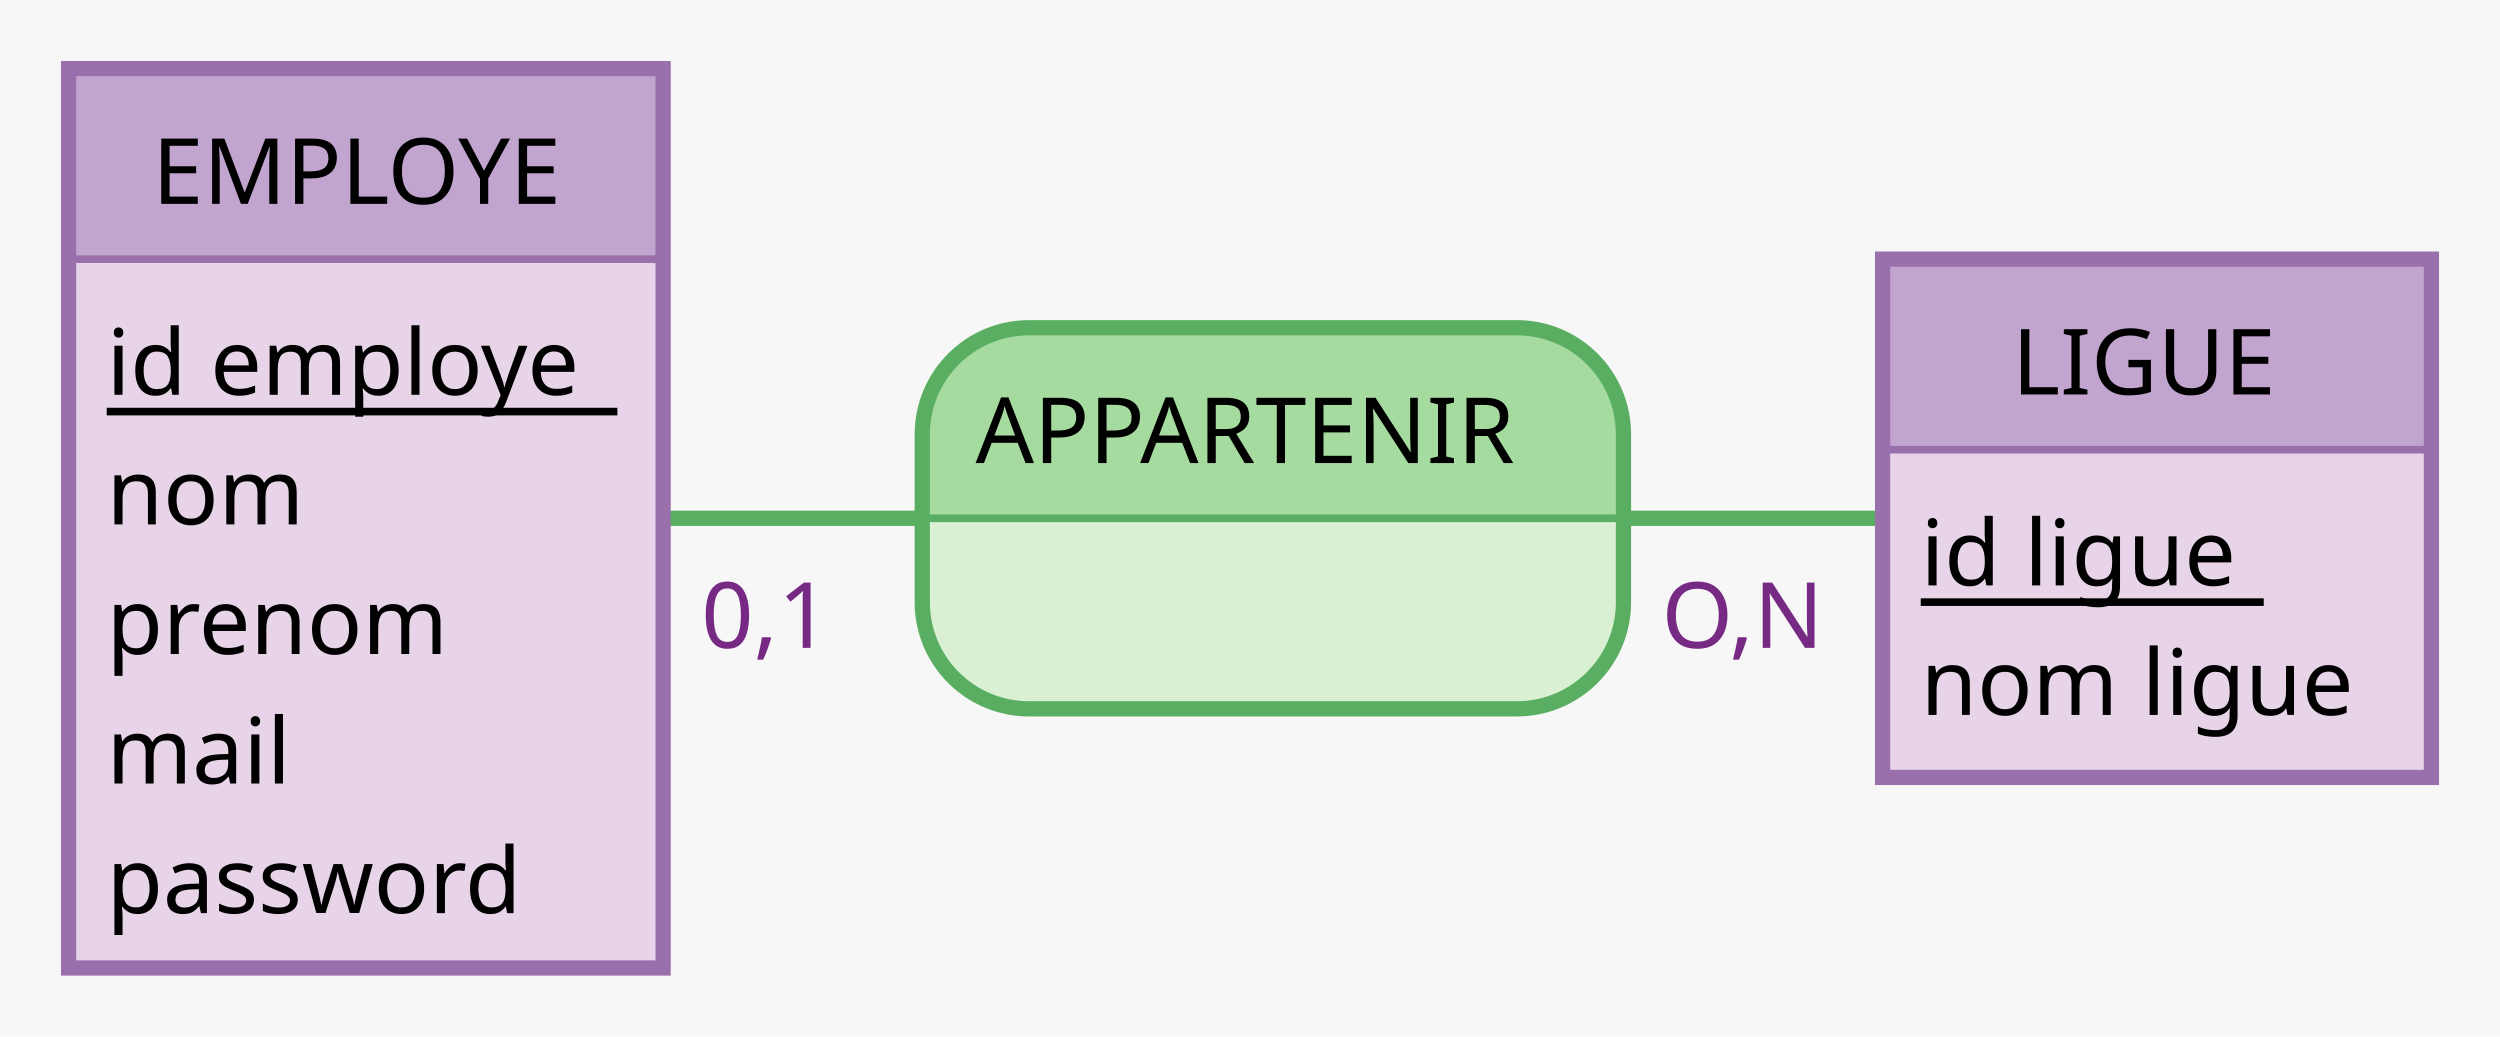
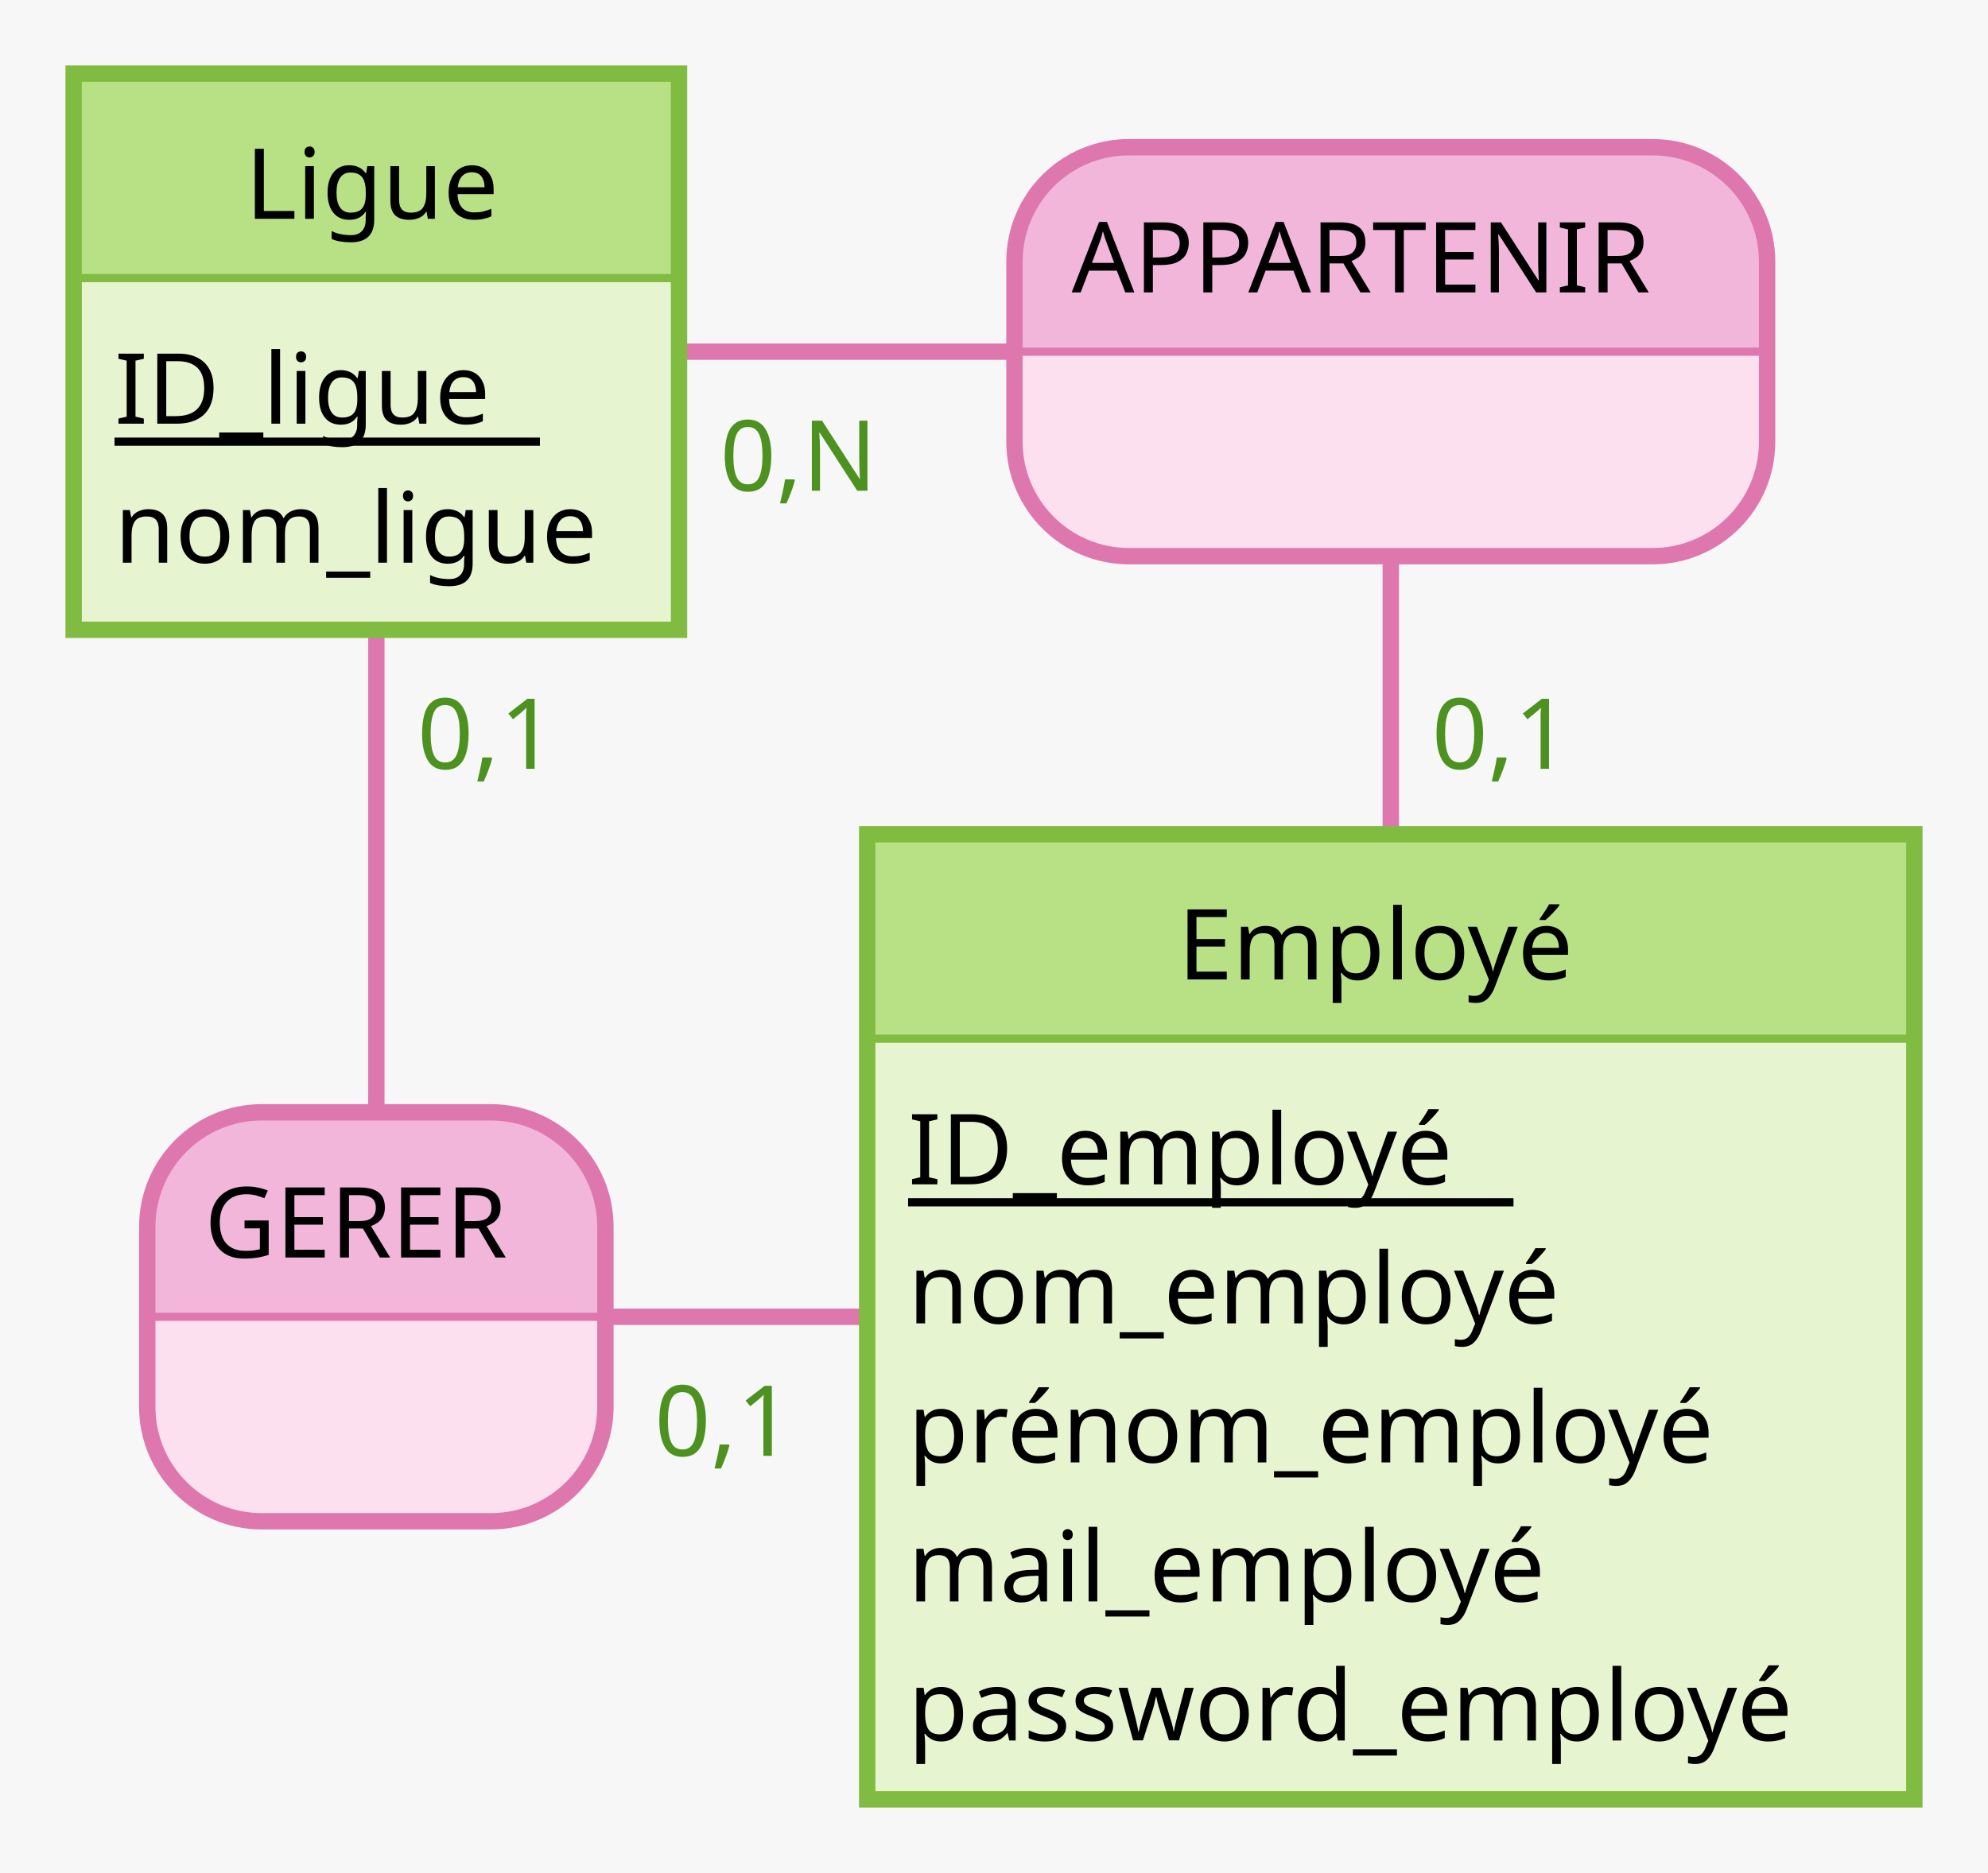
- <svg xmlns="http://www.w3.org/2000/svg" width="328" height="136" viewBox="0 0 328 136">
-   <rect x="0" y="0" width="328" height="136" fill="#f7f7f7" stroke="none" stroke-width="0" />
+ <svg xmlns="http://www.w3.org/2000/svg" width="243" height="229" viewBox="0 0 243 229">
+   <rect x="0" y="0" width="243" height="229" fill="#f7f7f7" stroke="none" stroke-width="0" />
  <g>
-     <line x1="48" y1="68" x2="167" y2="68" stroke="#5aae61" stroke-width="2" />
-     <line x1="283" y1="68" x2="167" y2="68" stroke="#5aae61" stroke-width="2" />
+     <line x1="170" y1="161" x2="170" y2="43" stroke="#de77ae" stroke-width="2" />
+     <line x1="46" y1="43" x2="170" y2="43" stroke="#de77ae" stroke-width="2" />
    <g>
-       <path d="M199 43 a14 14 90 0 1 14 14 V68 h-92 V57 a14 14 90 0 1 14 -14" fill="#a6dba0" stroke="#a6dba0" stroke-width="0" />
-       <path d="M213 68 v11 a14 14 90 0 1 -14 14 H135 a14 14 90 0 1 -14 -14 V68 H92" fill="#d9f0d3" stroke="#d9f0d3" stroke-width="0" />
-       <rect x="121" y="43" width="92" height="50" fill="none" rx="14" stroke="#5aae61" stroke-width="2" />
-       <line x1="121" y1="68" x2="213" y2="68" stroke="#5aae61" stroke-width="1" />
-       <text x="128" y="60.75" fill="#000000" font-family="Verdana" font-size="12">APPARTENIR</text>
+       <path d="M202 18 a14 14 90 0 1 14 14 V43 h-92 V32 a14 14 90 0 1 14 -14" fill="#f1b6da" stroke="#f1b6da" stroke-width="0" />
+       <path d="M216 43 v11 a14 14 90 0 1 -14 14 H138 a14 14 90 0 1 -14 -14 V43 H92" fill="#fde0ef" stroke="#fde0ef" stroke-width="0" />
+       <rect x="124" y="18" width="92" height="50" fill="none" rx="14" stroke="#de77ae" stroke-width="2" />
+       <line x1="124" y1="43" x2="216" y2="43" stroke="#de77ae" stroke-width="1" />
+       <text x="131" y="35.75" fill="#000000" font-family="Verdana" font-size="12">APPARTENIR</text>
    </g>
-     <text x="92" y="85" fill="#762a83" font-family="Verdana" font-size="12">0,1</text>
-     <text x="218" y="85" fill="#762a83" font-family="Verdana" font-size="12">O,N</text>
+     <text x="175" y="94" fill="#4d9221" font-family="Verdana" font-size="12">0,1</text>
+     <text x="88" y="60" fill="#4d9221" font-family="Verdana" font-size="12">0,N</text>
+   </g>
+   <g>
+     <line x1="170" y1="161" x2="46" y2="161" stroke="#de77ae" stroke-width="2" />
+     <line x1="46" y1="43" x2="46" y2="161" stroke="#de77ae" stroke-width="2" />
+     <g>
+       <path d="M60 136 a14 14 90 0 1 14 14 V161 h-56 V150 a14 14 90 0 1 14 -14" fill="#f1b6da" stroke="#f1b6da" stroke-width="0" />
+       <path d="M74 161 v11 a14 14 90 0 1 -14 14 H32 a14 14 90 0 1 -14 -14 V161 H56" fill="#fde0ef" stroke="#fde0ef" stroke-width="0" />
+       <rect x="18" y="136" width="56" height="50" fill="none" rx="14" stroke="#de77ae" stroke-width="2" />
+       <line x1="18" y1="161" x2="74" y2="161" stroke="#de77ae" stroke-width="1" />
+       <text x="25" y="153.75" fill="#000000" font-family="Verdana" font-size="12">GERER</text>
+     </g>
+     <text x="80" y="178" fill="#4d9221" font-family="Verdana" font-size="12">0,1</text>
+     <text x="51" y="94" fill="#4d9221" font-family="Verdana" font-size="12">0,1</text>
  </g>
  <g>
    <g>
-       <rect x="9" y="9" width="78" height="25" fill="#c2a5cf" stroke="none" stroke-width="0" opacity="1" />
-       <rect x="9" y="34" width="78" height="93" fill="#e7d4e8" stroke="none" stroke-width="0" opacity="1" />
-       <rect x="9" y="9" width="78" height="118" fill="none" stroke="#9970ab" stroke-width="2" opacity="1" />
-       <line x1="9" y1="34" x2="87" y2="34" stroke="#9970ab" stroke-width="1" />
+       <rect x="9" y="9" width="74" height="25" fill="#b8e186" stroke="none" stroke-width="0" opacity="1" />
+       <rect x="9" y="34" width="74" height="43" fill="#e6f5d0" stroke="none" stroke-width="0" opacity="1" />
+       <rect x="9" y="9" width="74" height="68" fill="none" stroke="#7fbc41" stroke-width="2" opacity="1" />
+       <line x1="9" y1="34" x2="83" y2="34" stroke="#7fbc41" stroke-width="1" />
    </g>
-     <text x="20" y="26.75" fill="#000000" font-family="Verdana" font-size="12">EMPLOYE</text>
-     <text x="14" y="51.8" fill="#000000" font-family="Verdana" font-size="12">id employe</text>
-     <line x1="14" y1="54" x2="81" y2="54" stroke="#000000" stroke-width="1" />
-     <text x="14" y="68.8" fill="#000000" font-family="Verdana" font-size="12">nom</text>
-     <text x="14" y="85.8" fill="#000000" font-family="Verdana" font-size="12">prenom</text>
-     <text x="14" y="102.8" fill="#000000" font-family="Verdana" font-size="12">mail</text>
-     <text x="14" y="119.8" fill="#000000" font-family="Verdana" font-size="12">password</text>
+     <text x="30" y="26.75" fill="#000000" font-family="Verdana" font-size="12">Ligue</text>
+     <text x="14" y="51.8" fill="#000000" font-family="Verdana" font-size="12">ID_ligue</text>
+     <line x1="14" y1="54" x2="66" y2="54" stroke="#000000" stroke-width="1" />
+     <text x="14" y="68.8" fill="#000000" font-family="Verdana" font-size="12">nom_ligue</text>
  </g>
  <g>
    <g>
-       <rect x="247" y="34" width="72" height="25" fill="#c2a5cf" stroke="none" stroke-width="0" opacity="1" />
-       <rect x="247" y="59" width="72" height="43" fill="#e7d4e8" stroke="none" stroke-width="0" opacity="1" />
-       <rect x="247" y="34" width="72" height="68" fill="none" stroke="#9970ab" stroke-width="2" opacity="1" />
-       <line x1="247" y1="59" x2="319" y2="59" stroke="#9970ab" stroke-width="1" />
+       <rect x="106" y="102" width="128" height="25" fill="#b8e186" stroke="none" stroke-width="0" opacity="1" />
+       <rect x="106" y="127" width="128" height="93" fill="#e6f5d0" stroke="none" stroke-width="0" opacity="1" />
+       <rect x="106" y="102" width="128" height="118" fill="none" stroke="#7fbc41" stroke-width="2" opacity="1" />
+       <line x1="106" y1="127" x2="234" y2="127" stroke="#7fbc41" stroke-width="1" />
    </g>
-     <text x="264" y="51.75" fill="#000000" font-family="Verdana" font-size="12">LIGUE</text>
-     <text x="252" y="76.8" fill="#000000" font-family="Verdana" font-size="12">id ligue</text>
-     <line x1="252" y1="79" x2="297" y2="79" stroke="#000000" stroke-width="1" />
-     <text x="252" y="93.8" fill="#000000" font-family="Verdana" font-size="12">nom ligue</text>
+     <text x="144" y="119.75" fill="#000000" font-family="Verdana" font-size="12">Employé</text>
+     <text x="111" y="144.8" fill="#000000" font-family="Verdana" font-size="12">ID_employé</text>
+     <line x1="111" y1="147" x2="185" y2="147" stroke="#000000" stroke-width="1" />
+     <text x="111" y="161.8" fill="#000000" font-family="Verdana" font-size="12">nom_employé</text>
+     <text x="111" y="178.8" fill="#000000" font-family="Verdana" font-size="12">prénom_employé</text>
+     <text x="111" y="195.8" fill="#000000" font-family="Verdana" font-size="12">mail_employé</text>
+     <text x="111" y="212.8" fill="#000000" font-family="Verdana" font-size="12">password_employé</text>
  </g>
</svg>
